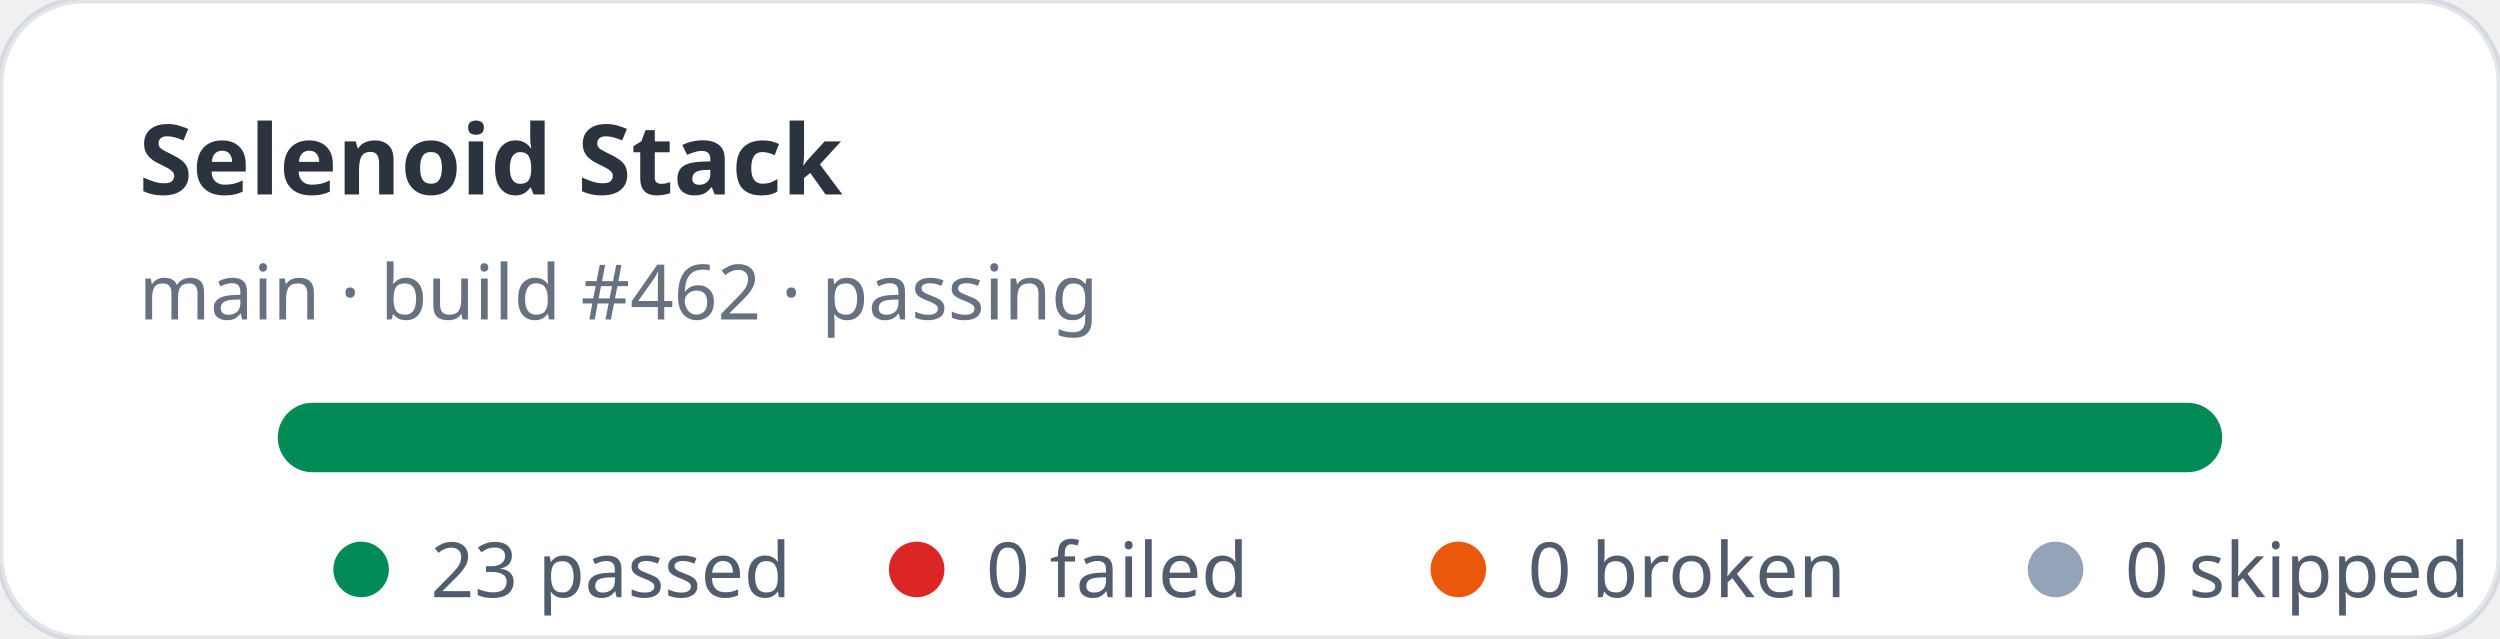
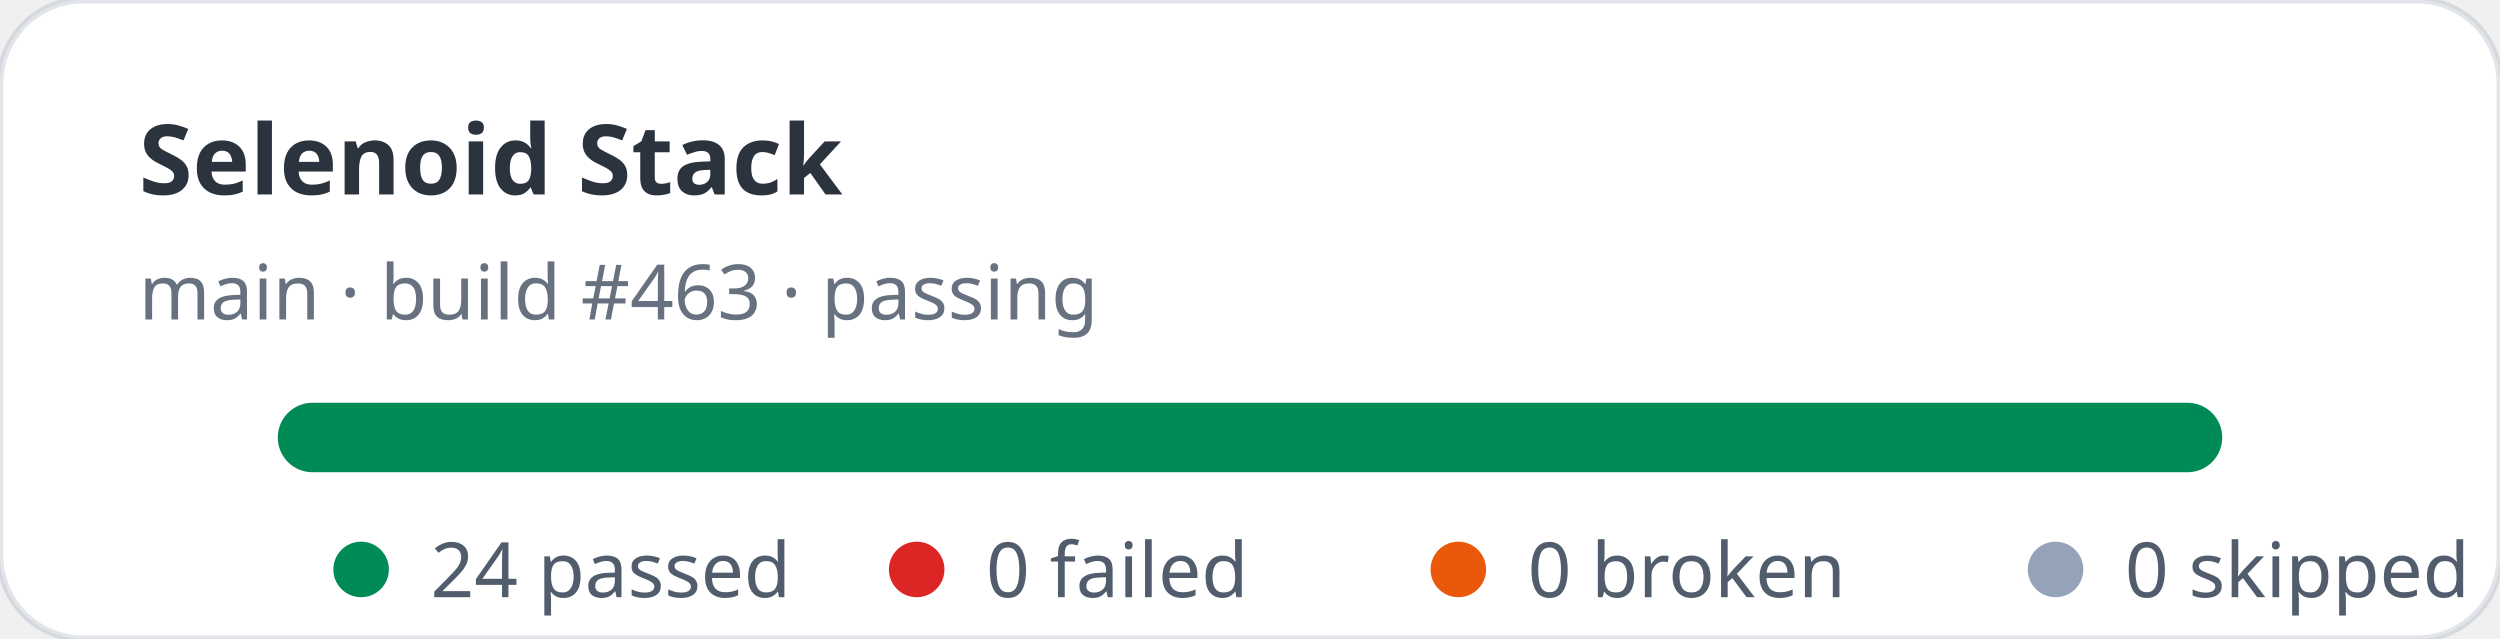
- <svg xmlns="http://www.w3.org/2000/svg" width="360" height="92" viewBox="0 0 360 92" role="img" aria-label="Selenoid Stack stats: 23 passed, 0 failed">
+ <svg xmlns="http://www.w3.org/2000/svg" width="360" height="92" viewBox="0 0 360 92" role="img" aria-label="Selenoid Stack stats: 24 passed, 0 failed">
  <rect width="360" height="92" rx="12" fill="#ffffff" stroke="rgba(11,48,86,0.12)" />
  <text x="20" y="28" fill="rgba(1,10,24,0.83)" font-family="ui-sans-serif,system-ui,sans-serif" font-size="14" font-weight="700">Selenoid Stack</text>
-   <text x="20" y="46" fill="rgba(2,19,44,0.6)" font-family="ui-sans-serif,system-ui,sans-serif" font-size="11">main · build #462 · passing</text>
+   <text x="20" y="46" fill="rgba(2,19,44,0.6)" font-family="ui-sans-serif,system-ui,sans-serif" font-size="11">main · build #463 · passing</text>
  <rect x="40" y="58" width="280" height="10" rx="5" fill="#e2e8f0" />
  <rect x="40" y="58" width="280" height="10" rx="5" fill="#008a56" />
  <g font-family="ui-sans-serif,system-ui,sans-serif" font-size="11" fill="rgba(1,18,40,0.68)">
    <circle cx="52" cy="82" r="4" fill="#008a56" />
-     <text x="62" y="86">23 passed</text>
+     <text x="62" y="86">24 passed</text>
    <circle cx="132" cy="82" r="4" fill="#dc2626" />
    <text x="142" y="86">0 failed</text>
    <circle cx="210" cy="82" r="4" fill="#ea580c" />
    <text x="220" y="86">0 broken</text>
    <circle cx="296" cy="82" r="4" fill="#94a3b8" />
    <text x="306" y="86">0 skipped</text>
  </g>
</svg>
